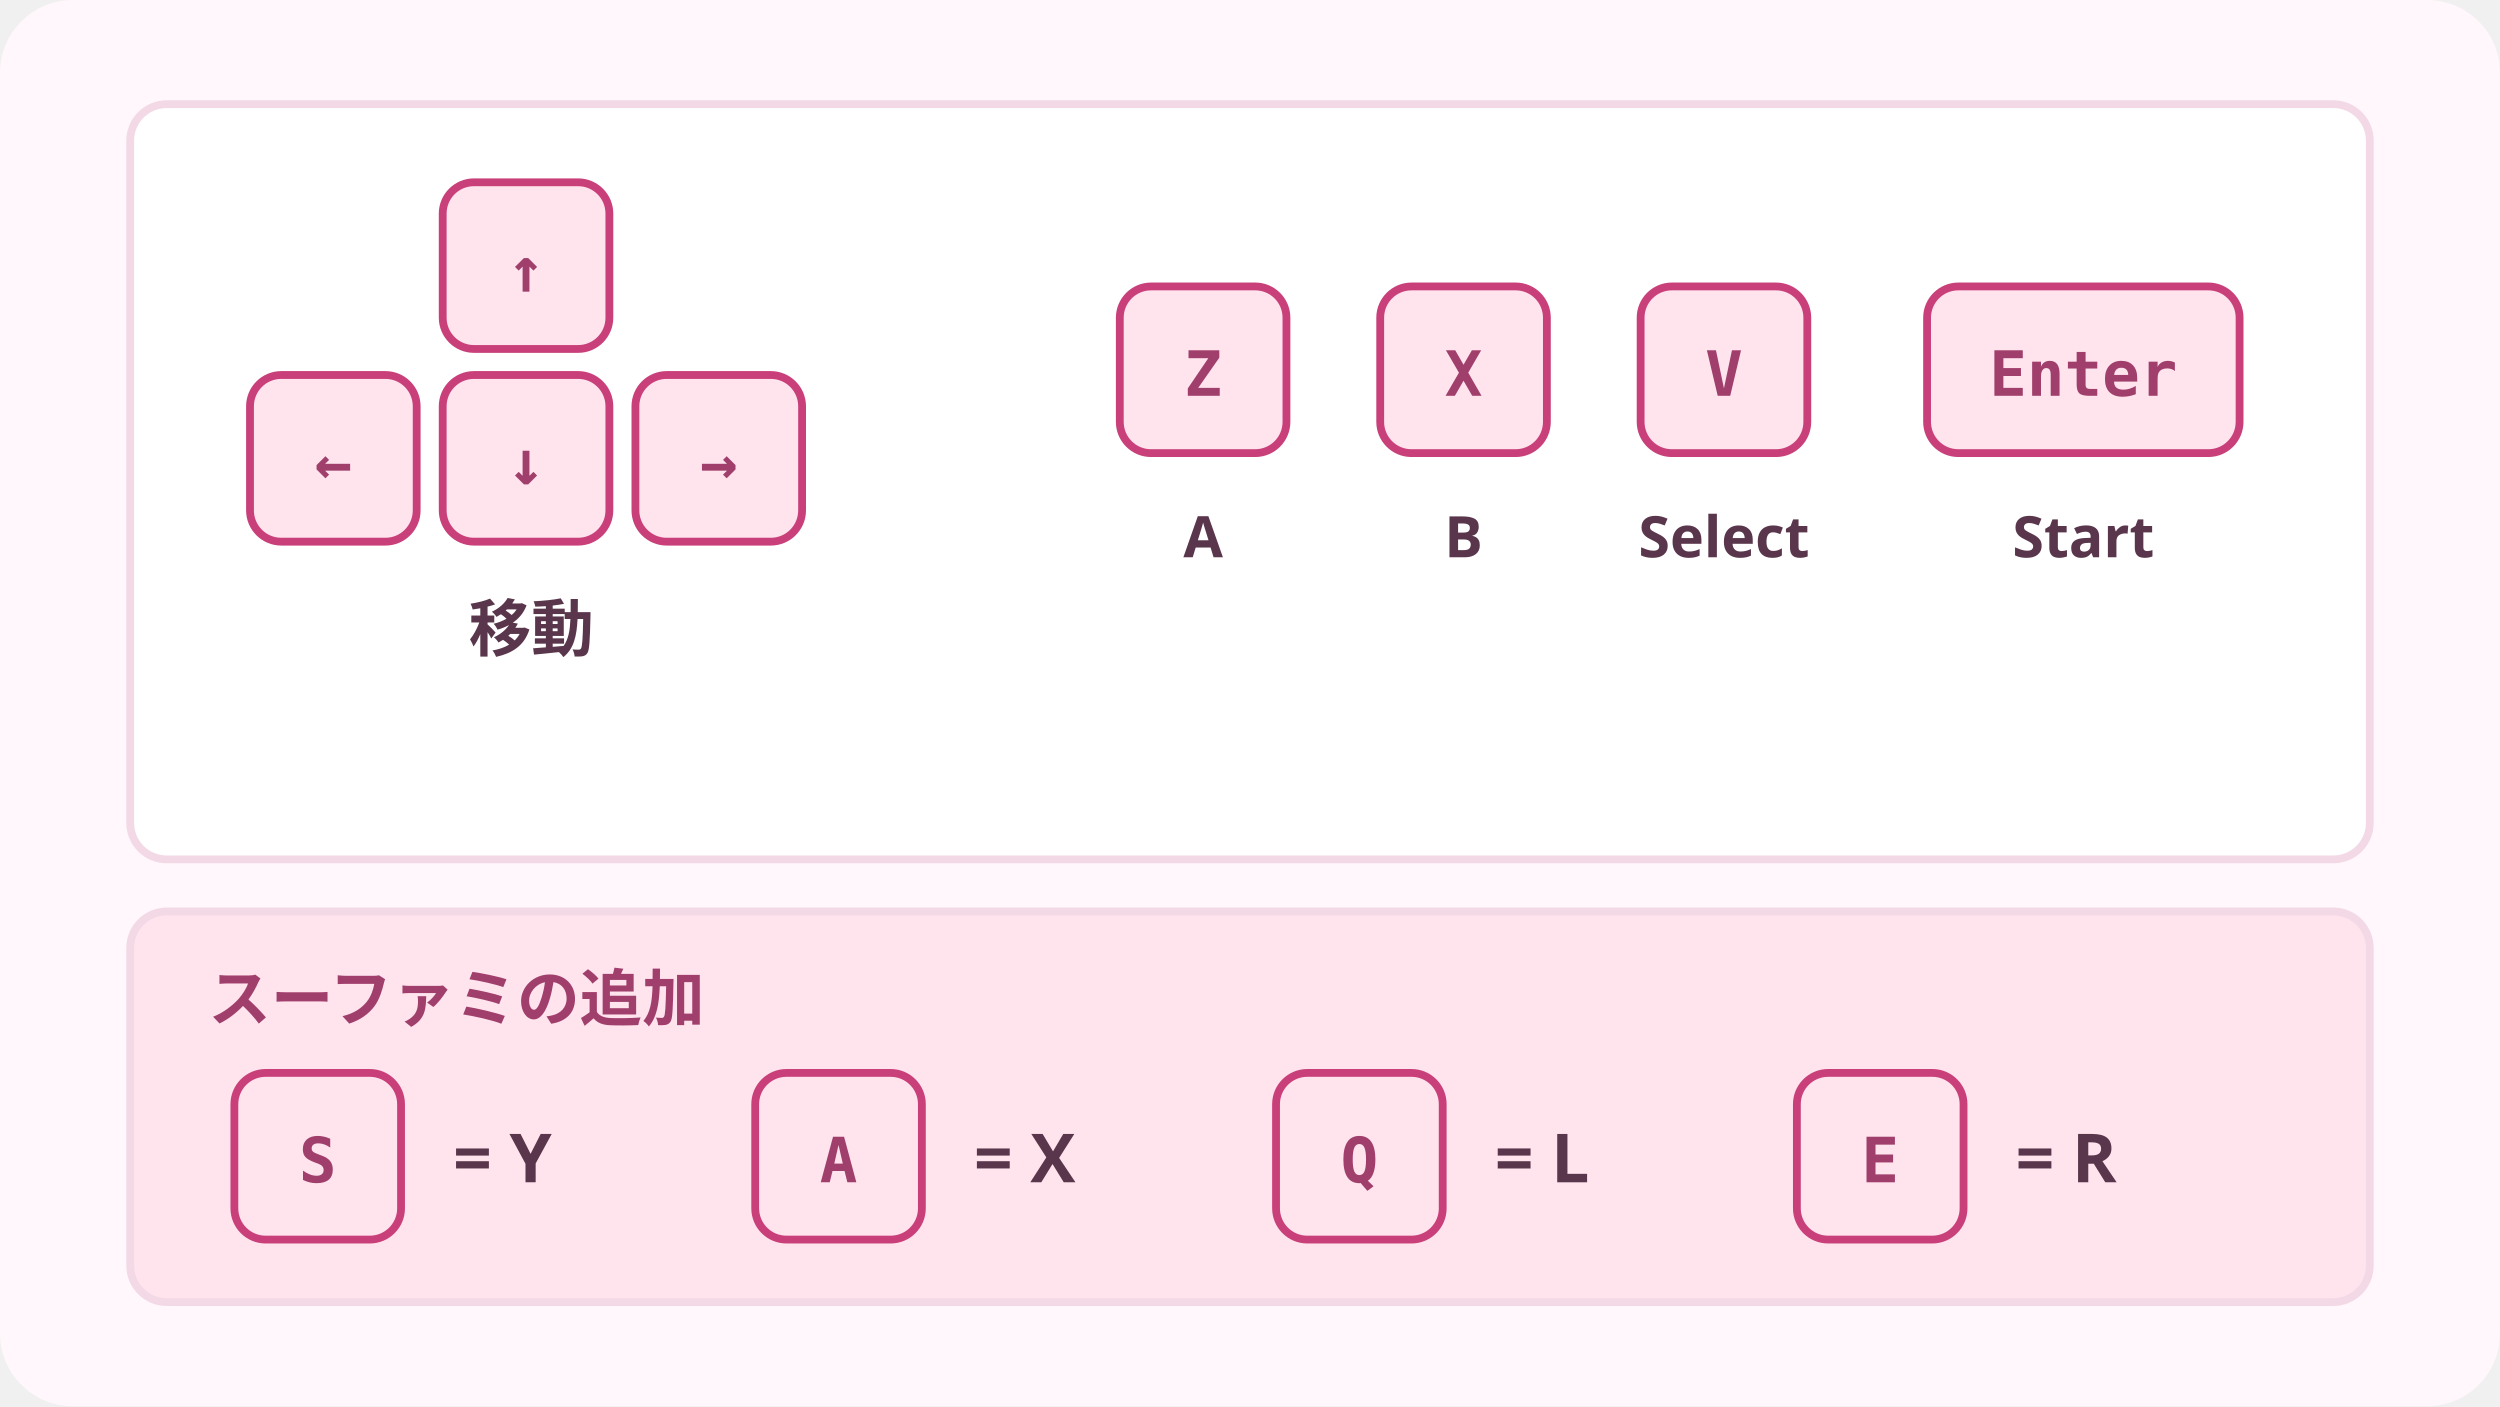
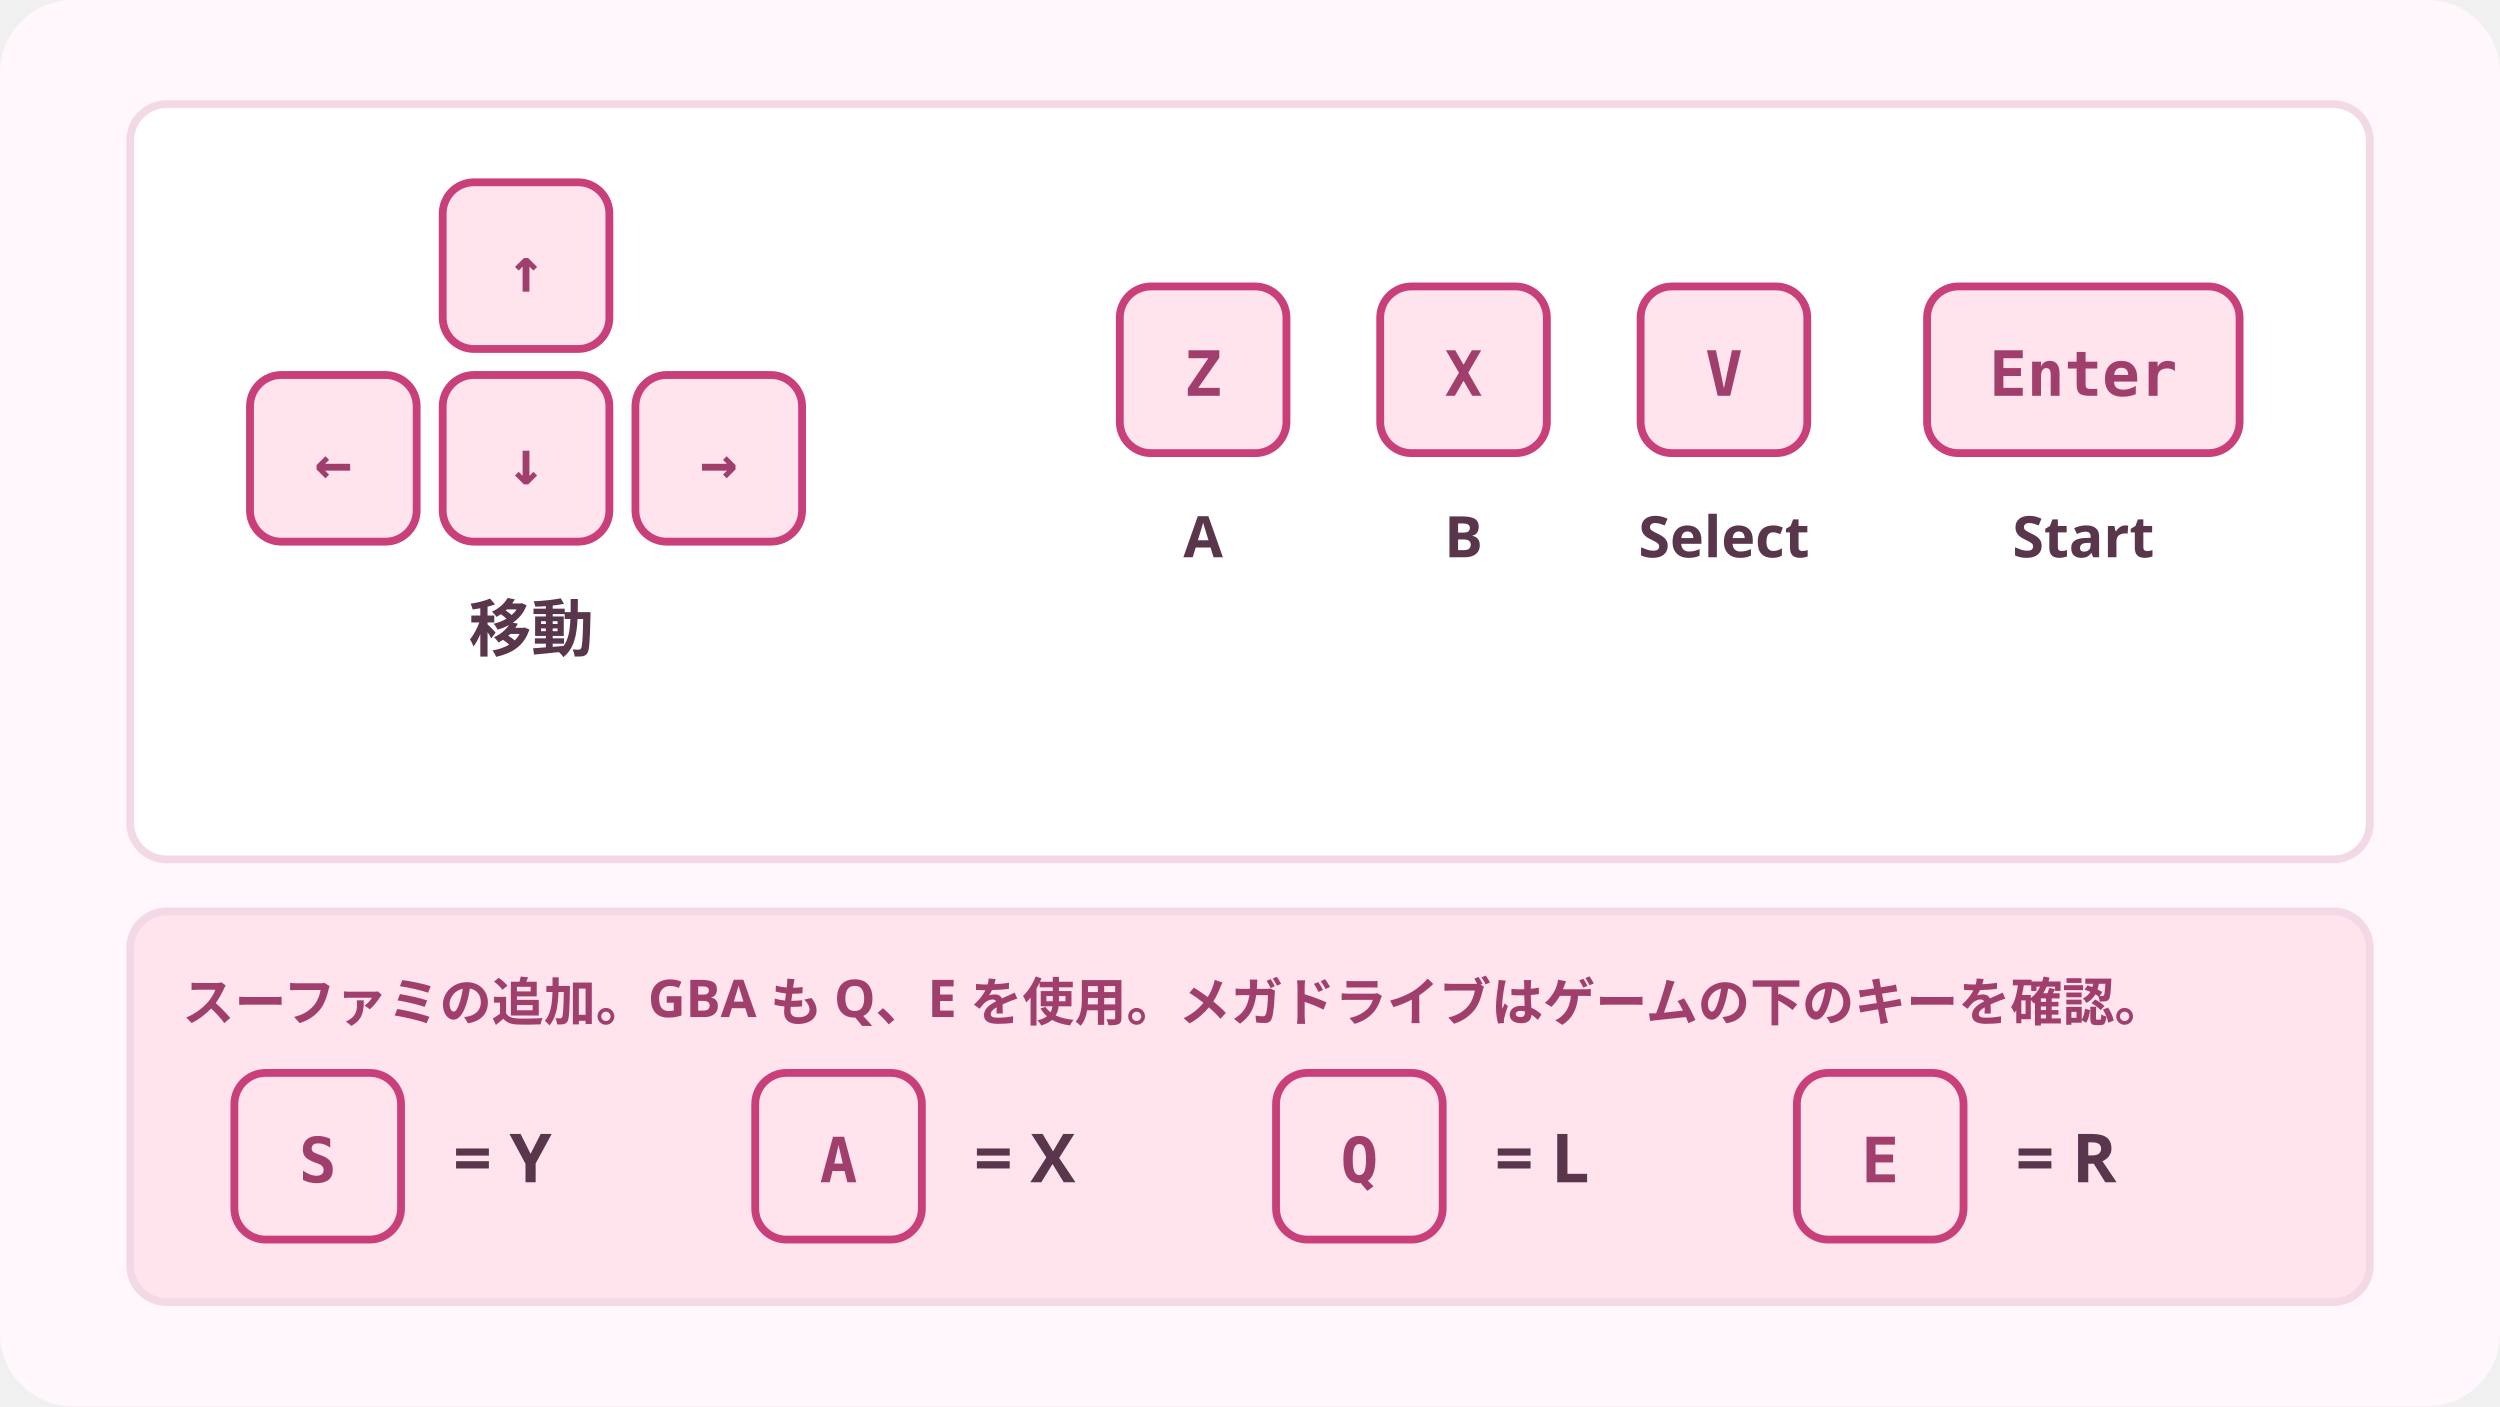
<svg xmlns="http://www.w3.org/2000/svg" viewBox="0 0 960 540" role="img" aria-label="多くの機種のキーボード操作と、スーファミで増えるキーです。">
  <rect width="960" height="540" rx="28" fill="#fff7fb" />
  <rect x="50" y="40" width="860" height="290" rx="14" fill="#ffffff" stroke="#f2d9e5" stroke-width="3" />
  <rect x="170" y="70" width="64" height="64" rx="12" fill="#ffe4ee" stroke="#c83f79" stroke-width="3" />
  <text x="202.0" y="112" fill="#a13f6c" font-size="24" font-weight="700" text-anchor="middle" font-family="ui-monospace,Menlo,Consolas,monospace">↑</text>
  <rect x="96" y="144" width="64" height="64" rx="12" fill="#ffe4ee" stroke="#c83f79" stroke-width="3" />
  <text x="128.0" y="186" fill="#a13f6c" font-size="24" font-weight="700" text-anchor="middle" font-family="ui-monospace,Menlo,Consolas,monospace">←</text>
  <rect x="170" y="144" width="64" height="64" rx="12" fill="#ffe4ee" stroke="#c83f79" stroke-width="3" />
  <text x="202.0" y="186" fill="#a13f6c" font-size="24" font-weight="700" text-anchor="middle" font-family="ui-monospace,Menlo,Consolas,monospace">↓</text>
  <rect x="244" y="144" width="64" height="64" rx="12" fill="#ffe4ee" stroke="#c83f79" stroke-width="3" />
  <text x="276.0" y="186" fill="#a13f6c" font-size="24" font-weight="700" text-anchor="middle" font-family="ui-monospace,Menlo,Consolas,monospace">→</text>
  <text x="204" y="250" fill="#59364b" font-size="24" font-weight="700" text-anchor="middle" font-family="system-ui,'PingFang SC','Noto Sans SC','Hiragino Sans',sans-serif">移動</text>
  <rect x="430" y="110" width="64" height="64" rx="12" fill="#ffe4ee" stroke="#c83f79" stroke-width="3" />
  <text x="462.0" y="152" fill="#a13f6c" font-size="24" font-weight="700" text-anchor="middle" font-family="ui-monospace,Menlo,Consolas,monospace">Z</text>
  <text x="462" y="214" fill="#59364b" font-size="22" font-weight="700" text-anchor="middle" font-family="system-ui,'PingFang SC','Noto Sans SC','Hiragino Sans',sans-serif">A</text>
  <rect x="530" y="110" width="64" height="64" rx="12" fill="#ffe4ee" stroke="#c83f79" stroke-width="3" />
  <text x="562.0" y="152" fill="#a13f6c" font-size="24" font-weight="700" text-anchor="middle" font-family="ui-monospace,Menlo,Consolas,monospace">X</text>
  <text x="562" y="214" fill="#59364b" font-size="22" font-weight="700" text-anchor="middle" font-family="system-ui,'PingFang SC','Noto Sans SC','Hiragino Sans',sans-serif">B</text>
  <rect x="630" y="110" width="64" height="64" rx="12" fill="#ffe4ee" stroke="#c83f79" stroke-width="3" />
  <text x="662.0" y="152" fill="#a13f6c" font-size="24" font-weight="700" text-anchor="middle" font-family="ui-monospace,Menlo,Consolas,monospace">V</text>
  <text x="662" y="214" fill="#59364b" font-size="22" font-weight="700" text-anchor="middle" font-family="system-ui,'PingFang SC','Noto Sans SC','Hiragino Sans',sans-serif">Select</text>
  <rect x="740" y="110" width="120" height="64" rx="12" fill="#ffe4ee" stroke="#c83f79" stroke-width="3" />
  <text x="800.0" y="152" fill="#a13f6c" font-size="24" font-weight="700" text-anchor="middle" font-family="ui-monospace,Menlo,Consolas,monospace">Enter</text>
  <text x="800" y="214" fill="#59364b" font-size="22" font-weight="700" text-anchor="middle" font-family="system-ui,'PingFang SC','Noto Sans SC','Hiragino Sans',sans-serif">Start</text>
  <rect x="50" y="350" width="860" height="150" rx="14" fill="#ffe4ee" stroke="#f2d9e5" stroke-width="3" />
-   <text x="80" y="392" fill="#a13f6c" font-size="24" font-weight="700" text-anchor="start" font-family="system-ui,'PingFang SC','Noto Sans SC','Hiragino Sans',sans-serif">スーファミの追加</text>
+   <text x="70" y="392" fill="#a13f6c" font-size="20" font-weight="700" text-anchor="start" font-family="system-ui,'PingFang SC','Noto Sans SC','Hiragino Sans',sans-serif">スーファミの追加。GBA も Q、E を使用。メガドライブはゲームの下のキーを確認。</text>
  <rect x="90" y="412" width="64" height="64" rx="12" fill="#ffe4ee" stroke="#c83f79" stroke-width="3" />
  <text x="122.0" y="454" fill="#a13f6c" font-size="24" font-weight="700" text-anchor="middle" font-family="ui-monospace,Menlo,Consolas,monospace">S</text>
  <text x="174" y="454" fill="#59364b" font-size="26" font-weight="700" text-anchor="start" font-family="system-ui,'PingFang SC','Noto Sans SC','Hiragino Sans',sans-serif">= Y</text>
  <rect x="290" y="412" width="64" height="64" rx="12" fill="#ffe4ee" stroke="#c83f79" stroke-width="3" />
  <text x="322.0" y="454" fill="#a13f6c" font-size="24" font-weight="700" text-anchor="middle" font-family="ui-monospace,Menlo,Consolas,monospace">A</text>
  <text x="374" y="454" fill="#59364b" font-size="26" font-weight="700" text-anchor="start" font-family="system-ui,'PingFang SC','Noto Sans SC','Hiragino Sans',sans-serif">= X</text>
  <rect x="490" y="412" width="64" height="64" rx="12" fill="#ffe4ee" stroke="#c83f79" stroke-width="3" />
  <text x="522.0" y="454" fill="#a13f6c" font-size="24" font-weight="700" text-anchor="middle" font-family="ui-monospace,Menlo,Consolas,monospace">Q</text>
  <text x="574" y="454" fill="#59364b" font-size="26" font-weight="700" text-anchor="start" font-family="system-ui,'PingFang SC','Noto Sans SC','Hiragino Sans',sans-serif">= L</text>
  <rect x="690" y="412" width="64" height="64" rx="12" fill="#ffe4ee" stroke="#c83f79" stroke-width="3" />
  <text x="722.0" y="454" fill="#a13f6c" font-size="24" font-weight="700" text-anchor="middle" font-family="ui-monospace,Menlo,Consolas,monospace">E</text>
  <text x="774" y="454" fill="#59364b" font-size="26" font-weight="700" text-anchor="start" font-family="system-ui,'PingFang SC','Noto Sans SC','Hiragino Sans',sans-serif">= R</text>
</svg>
